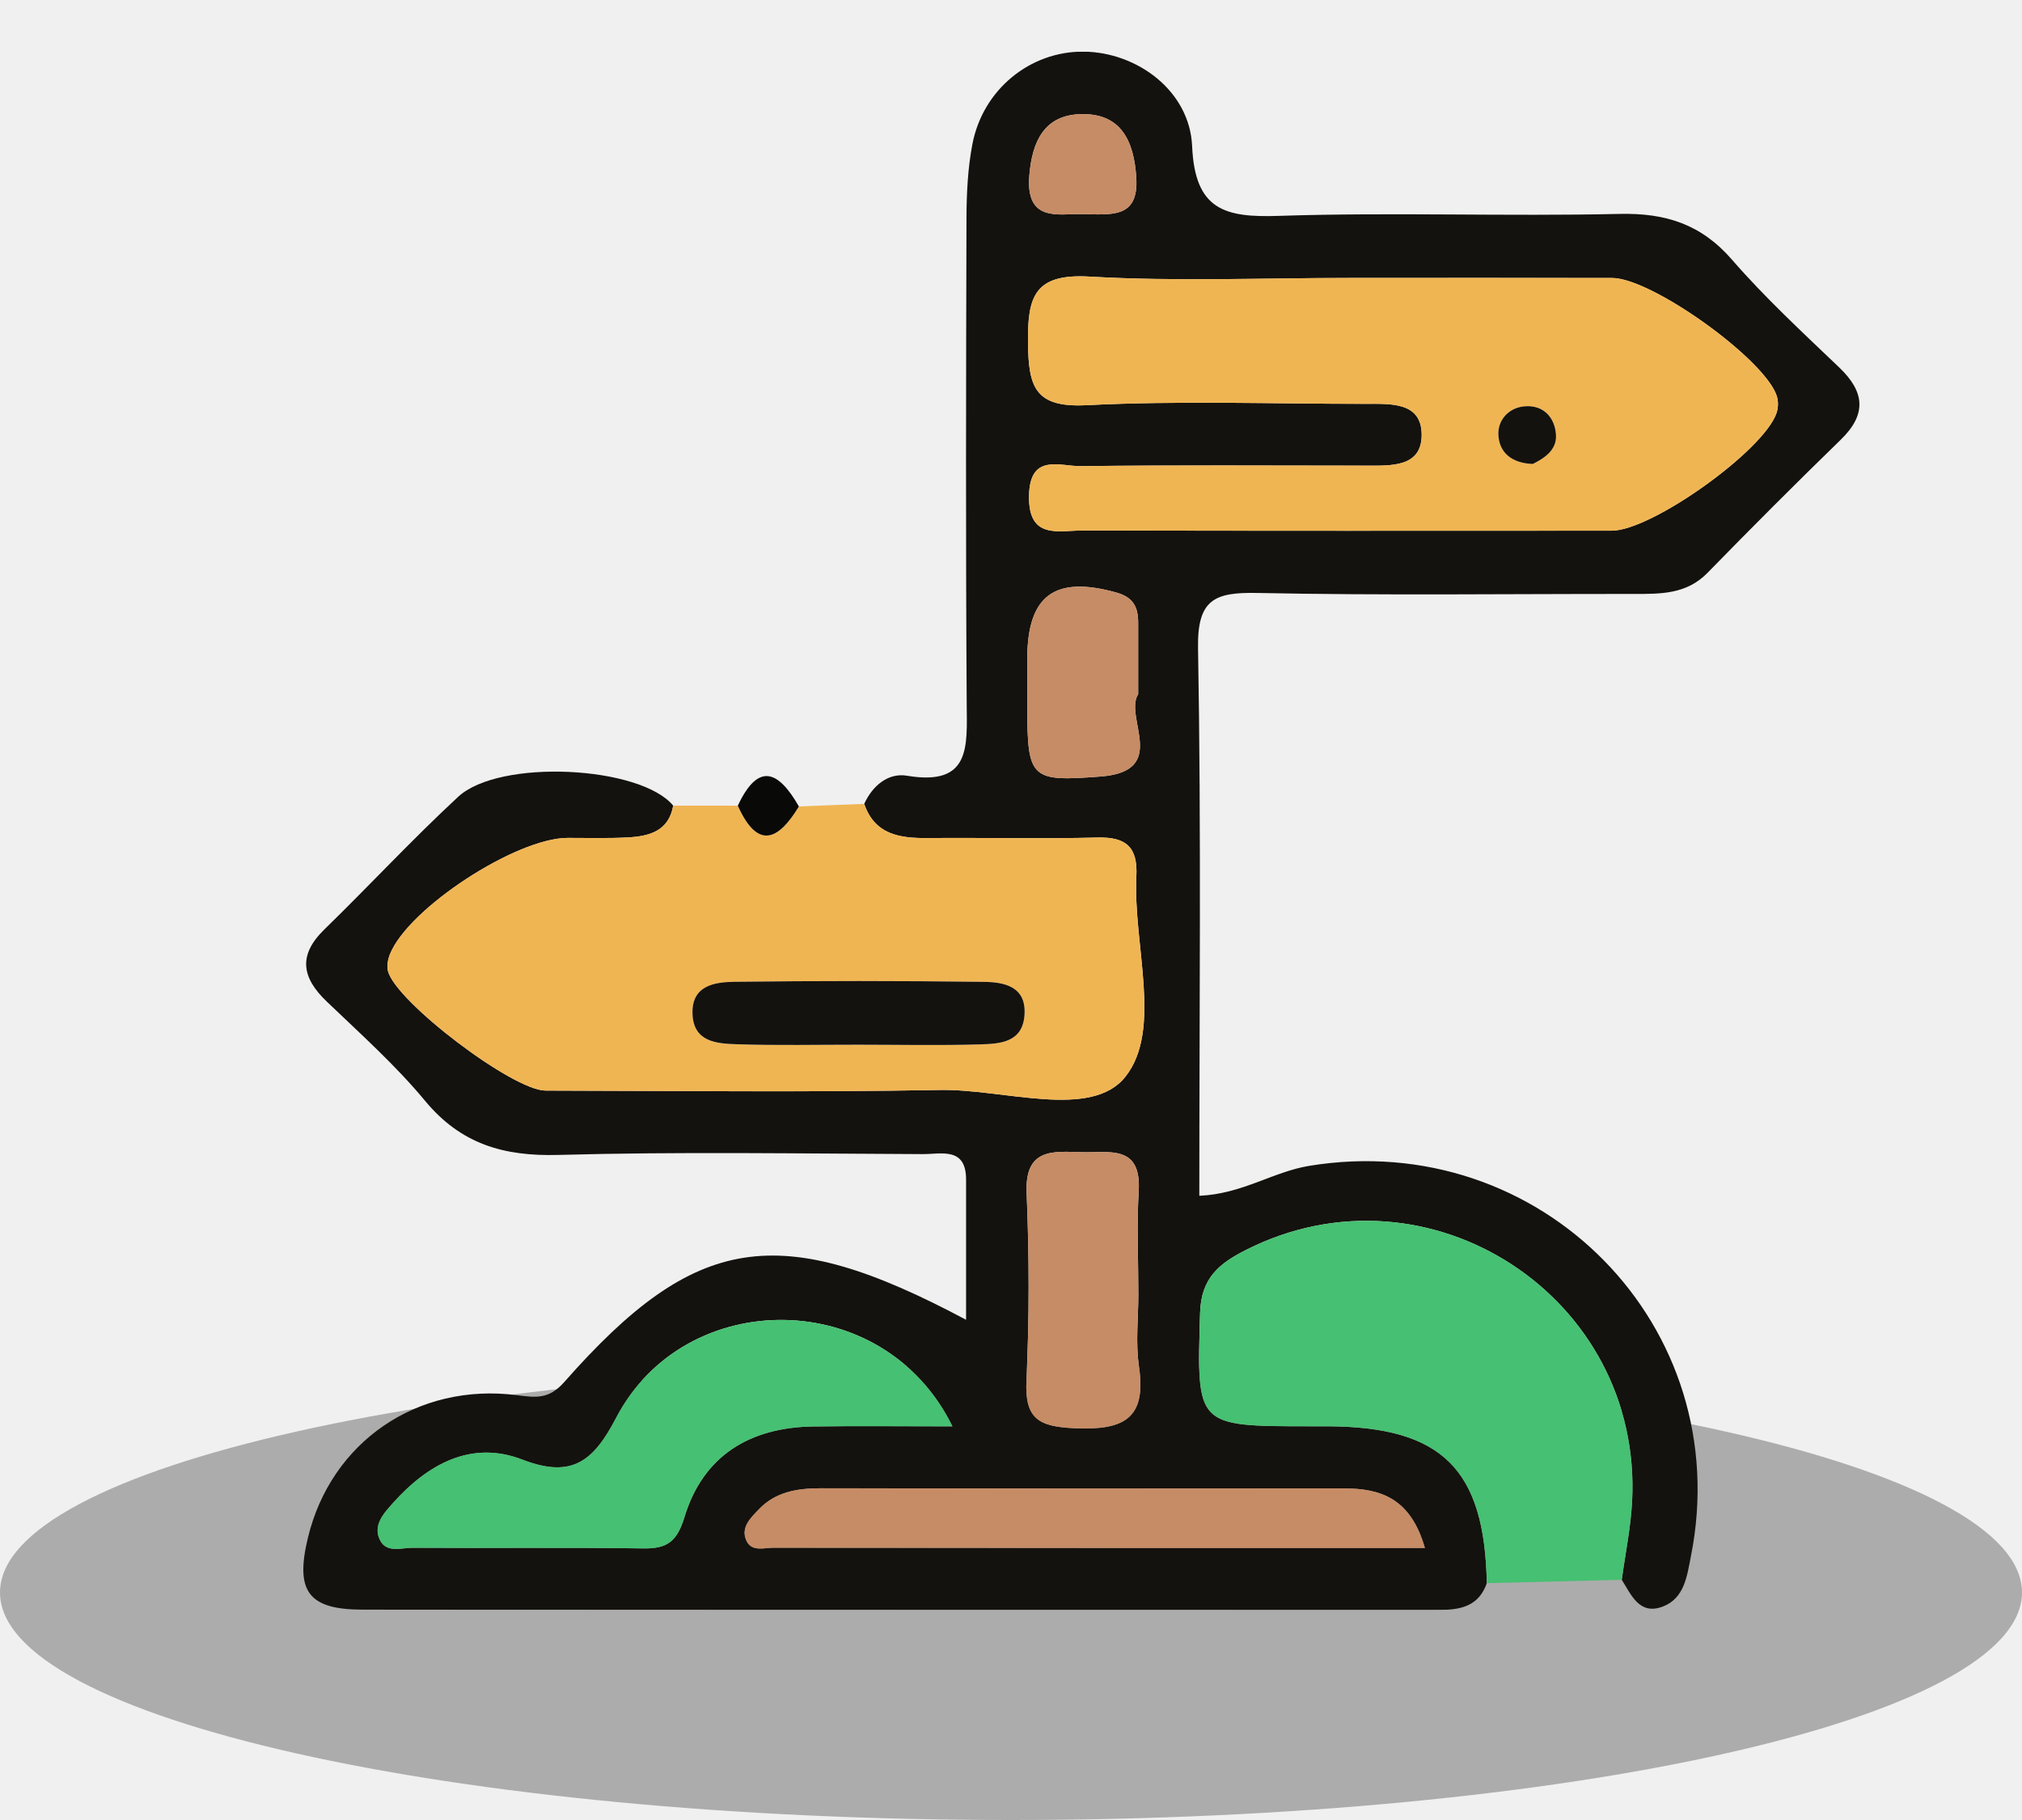
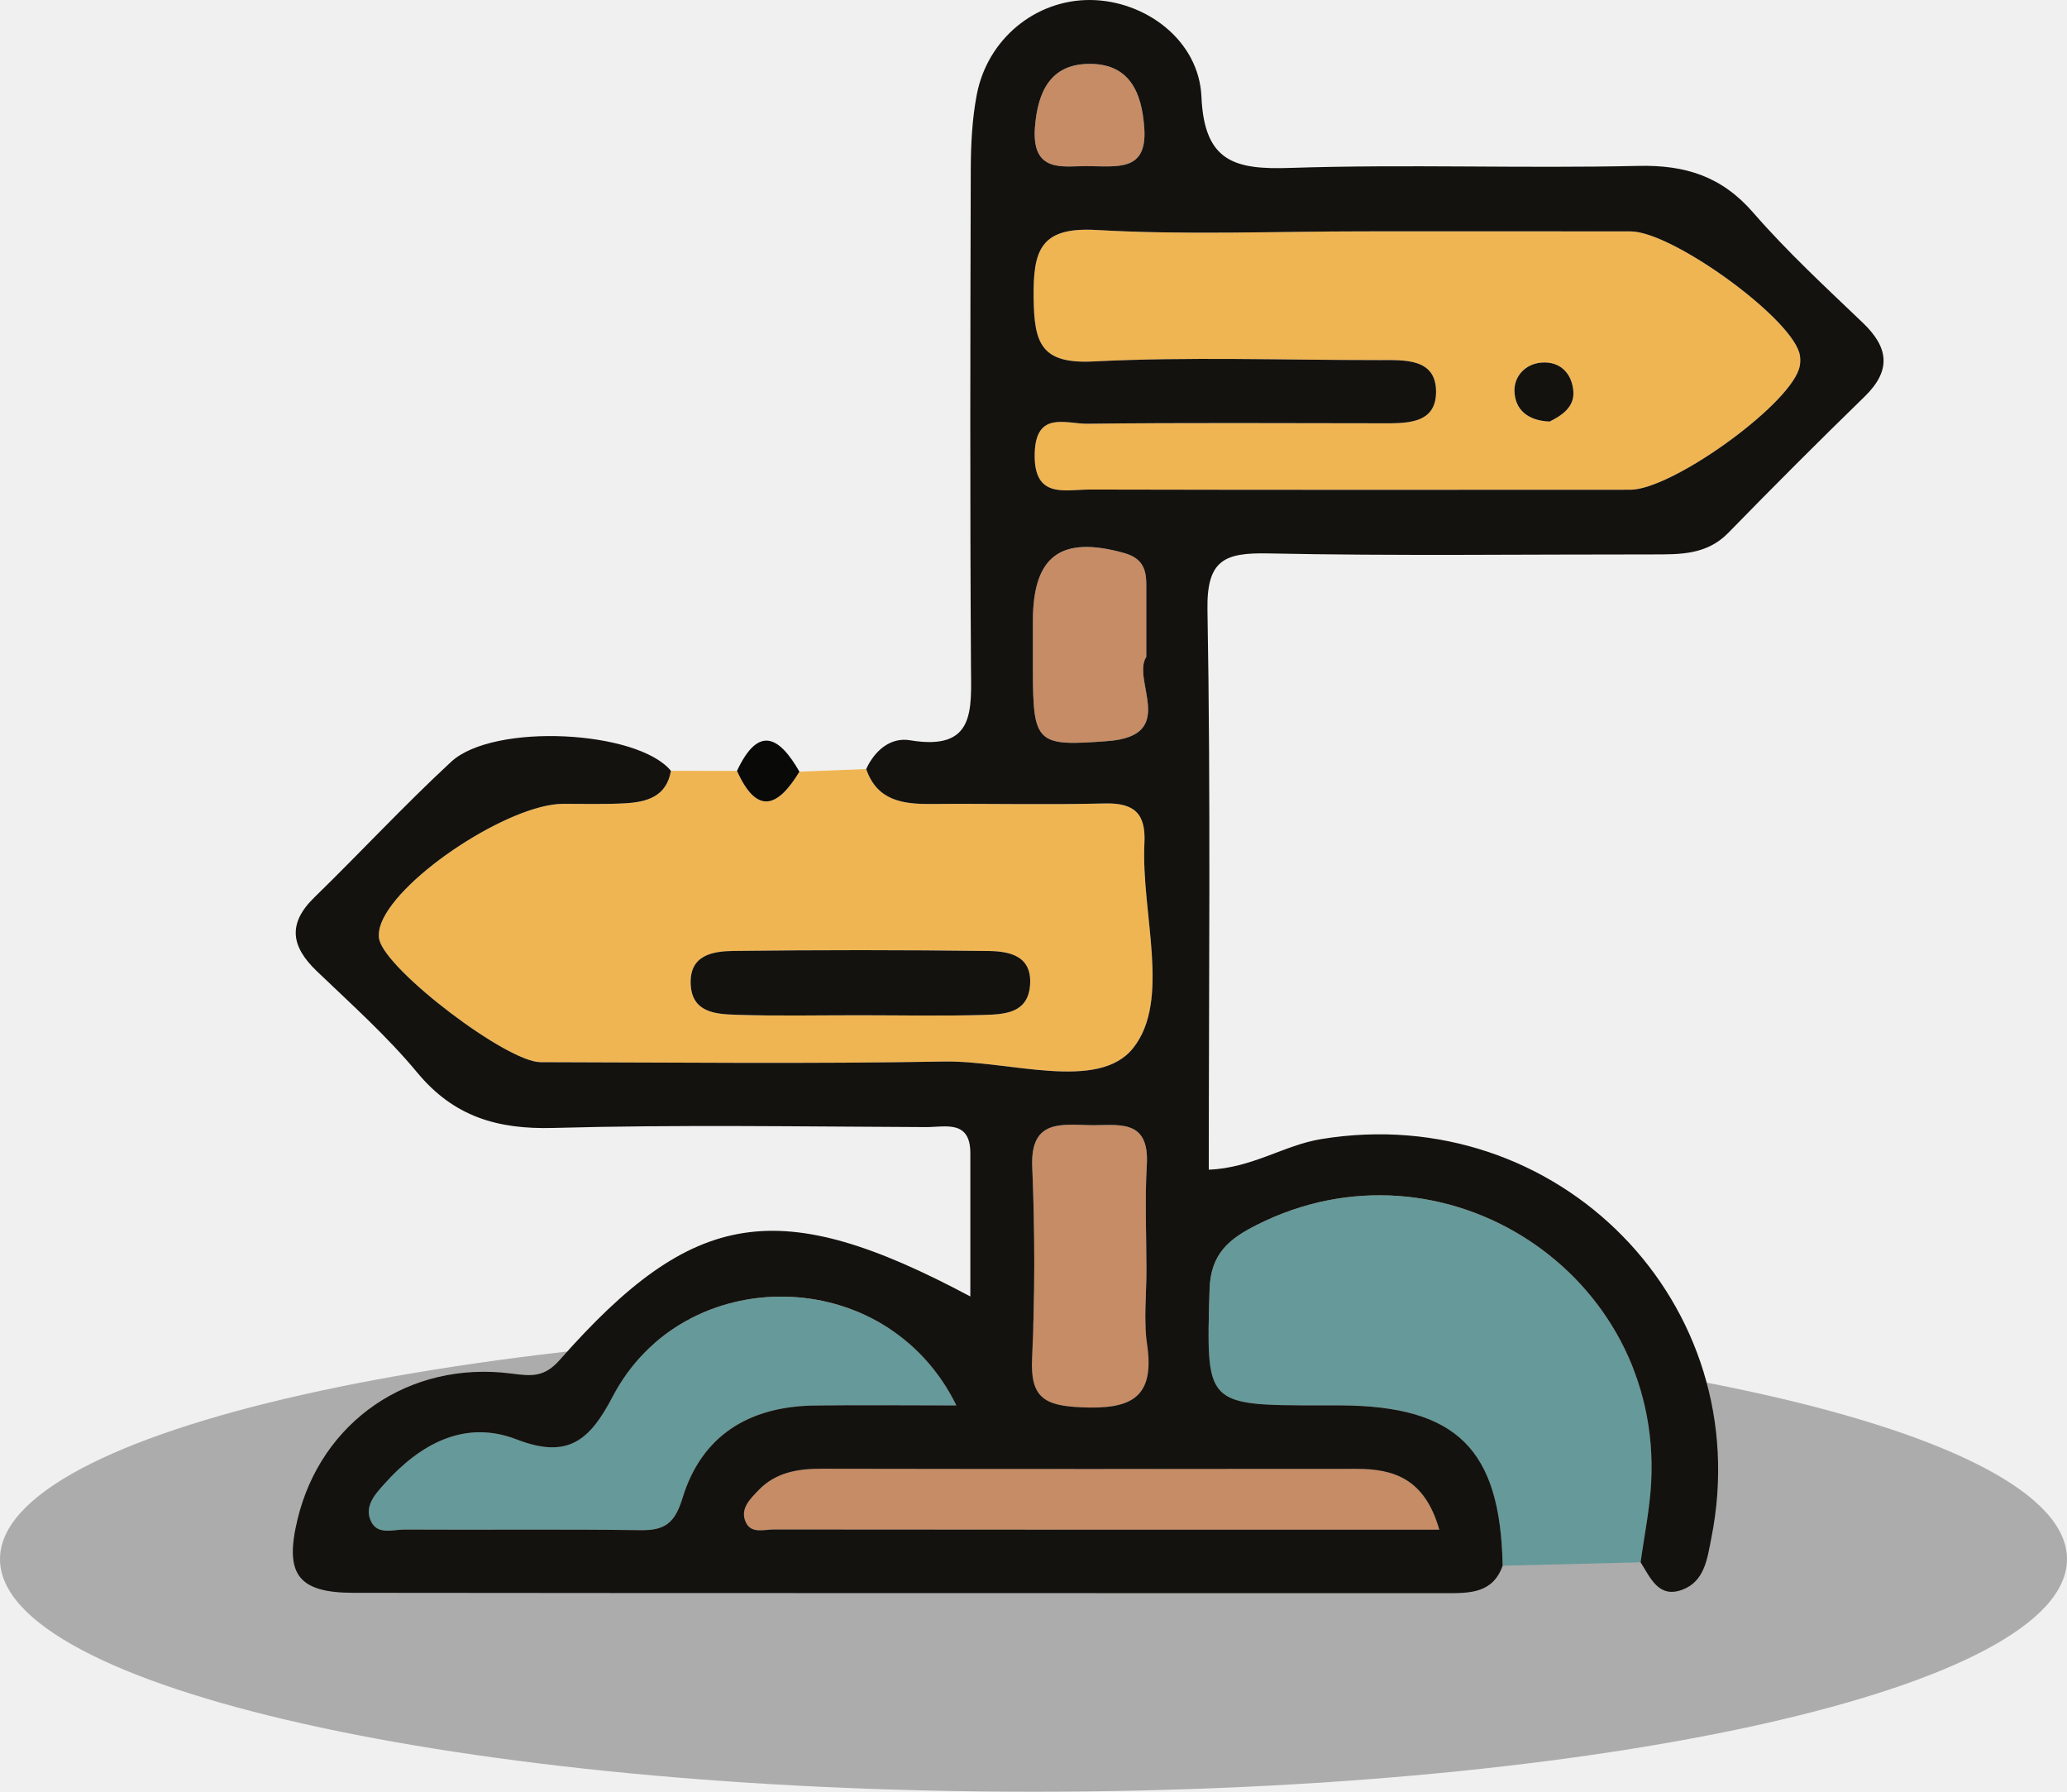
- <svg xmlns="http://www.w3.org/2000/svg" xmlns:xlink="http://www.w3.org/1999/xlink" width="120px" height="108px" viewBox="0 0 120 108" version="1.1">
+ <svg xmlns="http://www.w3.org/2000/svg" xmlns:xlink="http://www.w3.org/1999/xlink" width="120px" height="104px" viewBox="0 0 120 104" version="1.1">
  <defs>
-     <polygon id="path-1" points="0.001 2.526 92.351 2.526 92.351 95 0.001 95" />
+     <polygon id="path-1" points="-3.83693077e-13 7.74491582e-13 92.351 7.74491582e-13 92.351 92.474 -3.83693077e-13 92.474" />
  </defs>
  <g id="Mockup" stroke="none" stroke-width="1" fill="none" fill-rule="evenodd">
-     <g id="iPad-Screen-Portrait" transform="translate(-414, -391)">
-       <g id="Group-2" transform="translate(151, 233)">
-         <g id="Group-4" transform="translate(263, 158)">
-           <ellipse id="Oval" fill-opacity="0.285" fill="#000000" cx="60" cy="94.5" rx="60" ry="13.5" />
-           <g id="Group-26" transform="translate(18, 0)">
-             <g id="Group-3" transform="translate(0, 0.538435)">
-               <mask id="mask-2" fill="white">
-                 <use xlink:href="#path-1" />
-               </mask>
-               <g id="Clip-2" />
-               <path d="M46.122,12.167 C47.908,12.179 49.591,12.483 49.435,9.997 C49.297,7.837 48.543,6.176 46.149,6.234 C43.974,6.286 43.254,7.861 43.088,9.869 C42.861,12.627 44.758,12.152 46.122,12.167 M49.548,40.652 C49.548,39.04 49.551,37.728 49.548,36.42 C49.545,35.509 49.284,34.909 48.246,34.621 C44.605,33.609 42.978,34.774 42.965,38.537 C42.962,39.49 42.962,40.443 42.965,41.396 C42.972,45.699 43.168,45.858 47.323,45.54 C51.423,45.224 48.678,42.019 49.548,40.652 M49.557,76.243 C49.557,74.208 49.459,72.167 49.579,70.138 C49.744,67.362 47.817,67.88 46.202,67.834 C44.482,67.785 42.812,67.583 42.929,70.261 C43.082,73.963 43.091,77.683 42.916,81.385 C42.809,83.647 43.63,84.122 45.779,84.214 C48.638,84.339 50.066,83.696 49.594,80.546 C49.386,79.139 49.56,77.677 49.557,76.243 M66.562,91.317 C65.713,88.357 63.93,87.781 61.729,87.784 C51.378,87.793 41.026,87.796 30.674,87.778 C29.295,87.775 28.011,88.002 27.036,89.025 C26.564,89.522 25.924,90.107 26.307,90.904 C26.622,91.559 27.352,91.305 27.903,91.305 C40.655,91.32 53.406,91.317 66.562,91.317 M38.525,84.103 C34.452,75.783 22.66,75.756 18.569,83.592 C17.245,86.12 15.989,87.232 13.001,86.077 C9.982,84.906 7.393,86.338 5.33,88.642 C4.791,89.246 4.101,89.969 4.558,90.867 C4.953,91.636 5.836,91.302 6.498,91.308 C11.061,91.336 15.621,91.281 20.184,91.345 C21.6,91.366 22.179,90.937 22.623,89.485 C23.736,85.835 26.503,84.168 30.257,84.11 C32.859,84.073 35.464,84.103 38.525,84.103 M62.171,15.955 C57.001,15.955 51.819,16.172 46.667,15.875 C43.388,15.685 42.975,17.055 43.008,19.825 C43.042,22.424 43.416,23.662 46.483,23.506 C51.997,23.227 57.54,23.429 63.069,23.426 C64.527,23.426 66.363,23.303 66.372,25.253 C66.381,27.202 64.552,27.094 63.087,27.094 C57.436,27.091 51.788,27.054 46.137,27.122 C44.905,27.137 43.122,26.34 43.07,28.866 C43.014,31.507 44.829,30.937 46.275,30.94 C56.734,30.965 67.194,30.959 77.653,30.953 C80.028,30.949 86.693,26.193 87.435,23.962 C87.539,23.659 87.545,23.27 87.45,22.969 C86.757,20.784 80.025,15.961 77.677,15.958 C72.507,15.946 67.338,15.955 62.171,15.955 M33.288,47.164 C33.787,46.076 34.713,45.307 35.828,45.494 C39.647,46.134 39.386,43.735 39.371,41.203 C39.309,31.581 39.331,21.955 39.358,12.333 C39.365,10.898 39.438,9.44 39.705,8.036 C40.321,4.775 43.137,2.495 46.315,2.526 C49.484,2.557 52.609,4.852 52.75,8.143 C52.916,11.949 54.721,12.379 57.911,12.271 C64.641,12.051 71.386,12.308 78.118,12.155 C80.852,12.094 82.96,12.765 84.79,14.873 C86.757,17.138 88.979,19.188 91.152,21.266 C92.663,22.709 92.804,24.036 91.247,25.55 C88.575,28.148 85.939,30.787 83.334,33.456 C82.093,34.728 80.561,34.707 78.986,34.707 C71.527,34.7 64.065,34.802 56.609,34.648 C54.087,34.599 53.051,35.025 53.1,37.921 C53.293,48.718 53.176,59.52 53.176,70.42 C55.717,70.313 57.537,69.002 59.685,68.646 C73.445,66.381 85.069,78.18 82.351,91.811 C82.118,92.981 81.971,94.318 80.665,94.802 C79.289,95.314 78.817,94.106 78.247,93.208 C78.459,91.664 78.777,90.125 78.86,88.575 C79.51,76.433 66.795,68.15 55.956,73.629 C54.408,74.413 53.281,75.256 53.222,77.371 C53.029,84.1 52.925,84.097 59.734,84.1 C60.096,84.1 60.455,84.097 60.816,84.1 C67.577,84.134 70.108,86.635 70.237,93.407 C69.673,95.001 68.349,95.001 66.982,95.001 C45.828,94.992 24.67,95.004 3.516,94.979 C0.283,94.976 -0.492,93.879 0.274,90.714 C1.643,85.026 6.767,81.493 12.682,82.253 C13.81,82.397 14.579,82.504 15.489,81.471 C23.264,72.648 28.225,71.858 39.334,77.778 C39.334,74.867 39.331,72.167 39.334,69.464 C39.337,67.5 37.857,67.954 36.76,67.947 C29.549,67.92 22.332,67.797 15.127,67.996 C11.882,68.085 9.348,67.347 7.221,64.779 C5.465,62.661 3.384,60.804 1.389,58.892 C-0.103,57.464 -0.315,56.137 1.254,54.611 C3.924,52.012 6.461,49.272 9.191,46.744 C11.649,44.467 20.015,44.911 21.952,47.268 C21.692,48.776 20.539,49.082 19.289,49.153 C18.094,49.22 16.886,49.18 15.688,49.183 C12.624,49.189 6.225,53.363 5.14,56.091 C5.021,56.394 4.947,56.78 5.024,57.084 C5.48,58.892 12.428,64.175 14.377,64.178 C22.182,64.193 29.99,64.282 37.796,64.141 C41.58,64.074 46.759,65.919 48.791,63.354 C50.998,60.568 49.239,55.515 49.441,51.454 C49.527,49.744 48.849,49.122 47.148,49.162 C43.79,49.248 40.425,49.162 37.06,49.193 C35.408,49.205 33.922,49.006 33.288,47.164" id="Fill-1" fill="#14120E" mask="url(#mask-2)" />
-             </g>
-             <path d="M32.932,61.995 C35.334,61.995 37.74,62.047 40.142,61.974 C41.322,61.937 42.692,61.882 42.802,60.221 C42.916,58.517 41.577,58.278 40.372,58.263 C35.448,58.201 30.52,58.201 25.595,58.263 C24.403,58.278 23.036,58.477 23.098,60.169 C23.159,61.836 24.538,61.931 25.724,61.968 C28.123,62.044 30.529,61.992 32.932,61.995 L32.932,61.995 Z M33.287,47.702 C33.921,49.544 35.408,49.743 37.063,49.731 C40.424,49.7 43.789,49.786 47.148,49.7 C48.849,49.66 49.526,50.283 49.44,51.993 C49.238,56.053 51,61.106 48.79,63.892 C46.759,66.457 41.58,64.612 37.795,64.68 C29.993,64.821 22.184,64.732 14.376,64.716 C12.43,64.713 5.48,59.43 5.026,57.622 C4.949,57.319 5.02,56.933 5.139,56.629 C6.227,53.902 12.626,49.728 15.688,49.722 C16.889,49.719 18.093,49.759 19.288,49.691 C20.539,49.621 21.691,49.314 21.951,47.806 C23.232,47.81 24.51,47.81 25.788,47.81 C26.965,50.43 28.179,49.887 29.414,47.855 L33.287,47.702 Z" id="Fill-4" fill="#F0B553" />
-             <path d="M70.237,93.946 C70.108,87.174 67.577,84.673 60.817,84.636 C60.455,84.636 60.093,84.636 59.735,84.636 C52.925,84.633 53.03,84.636 53.223,77.91 C53.281,75.795 54.409,74.949 55.956,74.168 C66.795,68.689 79.51,76.969 78.86,89.111 C78.778,90.664 78.459,92.203 78.248,93.747 C75.578,93.815 72.909,93.879 70.237,93.946" id="Fill-6" fill="#46C072" />
-             <path d="M29.412,47.856 C28.18,49.888 26.964,50.43 25.787,47.81 C27.028,45.156 28.229,45.788 29.412,47.856" id="Fill-8" fill="#090908" />
-             <path d="M72.965,27.533 C73.612,27.208 74.399,26.73 74.344,25.808 C74.28,24.775 73.599,24.009 72.465,24.113 C71.549,24.196 70.89,24.907 70.924,25.792 C70.967,26.828 71.675,27.481 72.965,27.533 M62.172,16.491 C67.338,16.491 72.508,16.485 77.678,16.494 C80.026,16.498 86.755,21.324 87.451,23.509 C87.546,23.809 87.537,24.199 87.436,24.499 C86.691,26.73 80.029,31.489 77.654,31.492 C67.194,31.495 56.735,31.504 46.276,31.48 C44.83,31.477 43.015,32.047 43.071,29.402 C43.123,26.88 44.903,27.674 46.138,27.662 C51.786,27.594 57.437,27.631 63.088,27.631 C64.55,27.631 66.382,27.741 66.373,25.789 C66.364,23.843 64.528,23.966 63.07,23.966 C57.538,23.966 51.997,23.767 46.481,24.045 C43.417,24.202 43.043,22.964 43.009,20.365 C42.976,17.592 43.389,16.225 46.665,16.415 C51.82,16.712 57.002,16.491 62.172,16.491" id="Fill-10" fill="#F0B553" />
-             <path d="M38.523,84.641 C35.465,84.641 32.86,84.61 30.255,84.647 C26.504,84.705 23.734,86.372 22.622,90.022 C22.18,91.475 21.601,91.907 20.182,91.885 C15.622,91.818 11.062,91.873 6.499,91.845 C5.834,91.842 4.955,92.173 4.559,91.407 C4.1,90.509 4.789,89.786 5.332,89.179 C7.391,86.875 9.984,85.447 13.002,86.614 C15.99,87.77 17.246,86.66 18.567,84.129 C22.661,76.296 34.454,76.324 38.523,84.641" id="Fill-12" fill="#46C072" />
-             <path d="M66.562,91.855 C53.406,91.855 40.654,91.858 27.903,91.842 C27.354,91.842 26.622,92.097 26.306,91.441 C25.923,90.644 26.564,90.059 27.039,89.562 C28.01,88.539 29.294,88.315 30.673,88.315 C41.025,88.333 51.377,88.33 61.729,88.321 C63.929,88.321 65.713,88.897 66.562,91.855" id="Fill-14" fill="#C68C65" />
-             <path d="M49.558,76.781 C49.558,78.218 49.386,79.68 49.594,81.083 C50.066,84.237 48.638,84.877 45.779,84.754 C43.628,84.659 42.809,84.187 42.917,81.923 C43.091,78.221 43.082,74.501 42.926,70.799 C42.813,68.12 44.483,68.326 46.202,68.371 C47.817,68.417 49.744,67.903 49.579,70.679 C49.459,72.705 49.558,74.746 49.558,76.781" id="Fill-16" fill="#C68C65" />
-             <path d="M49.547,41.19 C48.68,42.557 51.426,45.762 47.322,46.078 C43.167,46.396 42.971,46.237 42.965,41.935 C42.965,40.981 42.961,40.028 42.965,39.078 C42.977,35.312 44.604,34.148 48.245,35.159 C49.287,35.447 49.544,36.048 49.547,36.958 C49.55,38.266 49.547,39.578 49.547,41.19" id="Fill-18" fill="#C68C65" />
-             <path d="M46.122,12.705 C44.758,12.69 42.861,13.165 43.088,10.407 C43.254,8.4 43.974,6.825 46.149,6.773 C48.543,6.714 49.297,8.375 49.435,10.536 C49.591,13.021 47.908,12.718 46.122,12.705" id="Fill-20" fill="#C68C65" />
-             <path d="M32.932,61.994 C30.529,61.991 28.123,62.046 25.724,61.966 C24.538,61.929 23.159,61.834 23.098,60.17 C23.036,58.479 24.403,58.276 25.595,58.261 C30.52,58.2 35.448,58.2 40.372,58.264 C41.577,58.279 42.916,58.518 42.802,60.222 C42.692,61.883 41.322,61.938 40.142,61.975 C37.74,62.046 35.334,61.994 32.932,61.994" id="Fill-22" fill="#14120E" />
-             <path d="M72.965,27.533 C71.675,27.481 70.967,26.828 70.924,25.792 C70.89,24.907 71.549,24.196 72.465,24.113 C73.599,24.009 74.28,24.775 74.344,25.808 C74.399,26.73 73.612,27.208 72.965,27.533" id="Fill-24" fill="#14120E" />
-           </g>
+     <g id="iPad-Screen-Portrait" transform="translate(-678, -576)">
+       <g id="Group-7" transform="translate(678, 576)">
+         <ellipse id="Oval" fill-opacity="0.285" fill="#000000" cx="60" cy="90.5" rx="60" ry="13.5" />
+         <g id="Group-6" transform="translate(20.99922, 2.936088)">
+           <path d="M28.932,55.995 C31.334,55.995 33.74,56.047 36.142,55.974 C37.322,55.937 38.692,55.882 38.802,54.221 C38.916,52.517 37.577,52.278 36.372,52.263 C31.448,52.201 26.52,52.201 21.595,52.263 C20.403,52.278 19.036,52.477 19.098,54.169 C19.159,55.836 20.538,55.931 21.724,55.968 C24.123,56.044 26.529,55.992 28.932,55.995 L28.932,55.995 Z M29.287,41.702 C29.921,43.544 31.408,43.743 33.063,43.731 C36.424,43.7 39.789,43.786 43.148,43.7 C44.849,43.66 45.526,44.283 45.44,45.993 C45.238,50.053 47,55.106 44.79,57.892 C42.759,60.457 37.58,58.612 33.795,58.68 C25.993,58.821 18.184,58.732 10.376,58.716 C8.43,58.713 1.48,53.43 1.026,51.622 C0.95,51.319 1.02,50.933 1.139,50.629 C2.227,47.902 8.626,43.728 11.688,43.722 C12.889,43.719 14.093,43.759 15.288,43.691 C16.539,43.621 17.691,43.314 17.951,41.806 C19.232,41.81 20.51,41.81 21.788,41.81 C22.965,44.43 24.179,43.887 25.414,41.855 L29.287,41.702 Z" id="Fill-4" fill="#F0B553" />
+           <path d="M66.237,87.946 C66.108,81.174 63.577,78.673 56.817,78.636 C56.455,78.636 56.093,78.636 55.735,78.636 C48.925,78.633 49.03,78.636 49.223,71.91 C49.281,69.795 50.409,68.949 51.956,68.168 C62.795,62.689 75.51,70.969 74.86,83.111 C74.778,84.664 74.459,86.203 74.248,87.747 C71.578,87.815 68.909,87.879 66.237,87.946" id="Fill-6" fill="#669999" />
+           <path d="M25.412,41.856 C24.18,43.888 22.964,44.43 21.787,41.81 C23.028,39.156 24.229,39.788 25.412,41.856" id="Fill-8" fill="#090908" />
+           <path d="M68.965,21.533 C69.612,21.208 70.399,20.73 70.344,19.808 C70.28,18.775 69.599,18.009 68.465,18.113 C67.549,18.196 66.89,18.907 66.924,19.792 C66.967,20.828 67.675,21.481 68.965,21.533 M58.172,10.491 C63.338,10.491 68.508,10.485 73.678,10.494 C76.026,10.498 82.755,15.324 83.451,17.509 C83.546,17.809 83.537,18.199 83.436,18.499 C82.691,20.73 76.029,25.489 73.654,25.492 C63.194,25.495 52.735,25.504 42.276,25.48 C40.83,25.477 39.015,26.047 39.071,23.402 C39.123,20.88 40.903,21.674 42.138,21.662 C47.786,21.594 53.437,21.631 59.088,21.631 C60.55,21.631 62.382,21.741 62.373,19.789 C62.364,17.843 60.528,17.966 59.07,17.966 C53.538,17.966 47.997,17.767 42.481,18.045 C39.417,18.202 39.043,16.964 39.009,14.365 C38.976,11.592 39.389,10.225 42.665,10.415 C47.82,10.712 53.002,10.491 58.172,10.491" id="Fill-10" fill="#F0B553" />
+           <path d="M34.523,78.641 C31.465,78.641 28.86,78.61 26.255,78.647 C22.504,78.705 19.734,80.372 18.622,84.022 C18.18,85.475 17.601,85.907 16.182,85.885 C11.622,85.818 7.062,85.873 2.499,85.845 C1.834,85.842 0.955,86.173 0.559,85.407 C0.1,84.509 0.789,83.786 1.332,83.179 C3.391,80.875 5.984,79.447 9.002,80.614 C11.99,81.77 13.246,80.66 14.567,78.129 C18.661,70.296 30.454,70.324 34.523,78.641" id="Fill-12" fill="#669999" />
+           <path d="M62.562,85.855 C49.406,85.855 36.654,85.858 23.903,85.842 C23.354,85.842 22.622,86.097 22.306,85.441 C21.923,84.644 22.564,84.059 23.039,83.562 C24.01,82.539 25.294,82.315 26.673,82.315 C37.025,82.333 47.377,82.33 57.729,82.321 C59.929,82.321 61.713,82.897 62.562,85.855" id="Fill-14" fill="#C68C65" />
+           <path d="M45.558,70.781 C45.558,72.218 45.386,73.68 45.594,75.083 C46.066,78.237 44.638,78.877 41.779,78.754 C39.628,78.659 38.809,78.187 38.917,75.923 C39.091,72.221 39.082,68.501 38.926,64.799 C38.813,62.12 40.483,62.326 42.202,62.371 C43.817,62.417 45.744,61.903 45.579,64.679 C45.459,66.705 45.558,68.746 45.558,70.781" id="Fill-16" fill="#C68C65" />
+           <path d="M45.547,35.19 C44.68,36.557 47.426,39.762 43.322,40.078 C39.167,40.396 38.971,40.237 38.965,35.935 C38.965,34.981 38.961,34.028 38.965,33.078 C38.977,29.312 40.604,28.148 44.245,29.159 C45.287,29.447 45.544,30.048 45.547,30.958 C45.55,32.266 45.547,33.578 45.547,35.19" id="Fill-18" fill="#C68C65" />
+           <path d="M42.122,6.705 C40.758,6.69 38.861,7.165 39.088,4.407 C39.254,2.4 39.974,0.825 42.149,0.773 C44.543,0.714 45.297,2.375 45.435,4.536 C45.591,7.021 43.908,6.718 42.122,6.705" id="Fill-20" fill="#C68C65" />
+           <path d="M28.932,55.994 C26.529,55.991 24.123,56.046 21.724,55.966 C20.538,55.929 19.159,55.834 19.098,54.17 C19.036,52.479 20.403,52.276 21.595,52.261 C26.52,52.2 31.448,52.2 36.372,52.264 C37.577,52.279 38.916,52.518 38.802,54.222 C38.692,55.883 37.322,55.938 36.142,55.975 C33.74,56.046 31.334,55.994 28.932,55.994" id="Fill-22" fill="#14120E" />
+           <path d="M68.965,21.533 C67.675,21.481 66.967,20.828 66.924,19.792 C66.89,18.907 67.549,18.196 68.465,18.113 C69.599,18.009 70.28,18.775 70.344,19.808 C70.399,20.73 69.612,21.208 68.965,21.533" id="Fill-24" fill="#14120E" />
        </g>
+         <g id="Clip-5" transform="translate(17, 0.000299)">
+           <mask id="mask-2" fill="white">
+             <use xlink:href="#path-1" />
+           </mask>
+           <g id="Clip-2" />
+         </g>
+         <path d="M63.121,9.642 C64.908,9.654 66.59,9.957 66.434,7.472 C66.296,5.311 65.542,3.65 63.149,3.709 C60.973,3.761 60.253,5.336 60.087,7.343 C59.86,10.101 61.757,9.626 63.121,9.642 M66.547,38.126 C66.547,36.514 66.55,35.203 66.547,33.894 C66.544,32.984 66.284,32.383 65.245,32.095 C61.604,31.084 59.977,32.249 59.965,36.012 C59.962,36.965 59.962,37.918 59.965,38.871 C59.971,43.174 60.167,43.333 64.322,43.014 C68.423,42.699 65.677,39.493 66.547,38.126 M66.556,73.718 C66.556,71.683 66.458,69.642 66.578,67.613 C66.743,64.837 64.816,65.354 63.201,65.309 C61.482,65.259 59.811,65.057 59.928,67.736 C60.081,71.438 60.09,75.158 59.916,78.86 C59.808,81.121 60.63,81.596 62.778,81.688 C65.637,81.814 67.065,81.17 66.593,78.02 C66.385,76.614 66.559,75.152 66.556,73.718 M83.561,88.792 C82.713,85.832 80.929,85.255 78.729,85.259 C68.377,85.268 58.025,85.271 47.673,85.252 C46.294,85.249 45.01,85.476 44.035,86.5 C43.563,86.996 42.923,87.581 43.306,88.378 C43.622,89.034 44.351,88.78 44.903,88.78 C57.654,88.795 70.405,88.792 83.561,88.792 M55.524,81.578 C51.451,73.258 39.659,73.23 35.568,81.066 C34.244,83.594 32.988,84.707 30,83.552 C26.981,82.381 24.392,83.812 22.329,86.117 C21.79,86.72 21.1,87.444 21.557,88.341 C21.952,89.111 22.835,88.777 23.497,88.783 C28.06,88.81 32.62,88.755 37.183,88.819 C38.599,88.841 39.178,88.412 39.622,86.959 C40.735,83.309 43.502,81.642 47.256,81.584 C49.858,81.547 52.463,81.578 55.524,81.578 M79.17,13.429 C74,13.429 68.818,13.647 63.667,13.35 C60.388,13.16 59.974,14.529 60.008,17.3 C60.041,19.899 60.415,21.137 63.483,20.98 C68.996,20.701 74.539,20.904 80.068,20.901 C81.527,20.901 83.362,20.778 83.371,22.727 C83.381,24.676 81.551,24.569 80.086,24.569 C74.435,24.566 68.787,24.529 63.136,24.596 C61.904,24.612 60.121,23.815 60.069,26.34 C60.014,28.982 61.828,28.412 63.274,28.415 C73.734,28.439 84.193,28.433 94.652,28.427 C97.027,28.424 103.692,23.668 104.434,21.437 C104.538,21.134 104.544,20.744 104.449,20.444 C103.757,18.259 97.024,13.435 94.676,13.432 C89.507,13.42 84.337,13.429 79.17,13.429 M50.287,44.638 C50.786,43.55 51.712,42.781 52.827,42.968 C56.646,43.609 56.385,41.209 56.37,38.678 C56.309,29.055 56.33,19.43 56.358,9.807 C56.364,8.373 56.437,6.914 56.704,5.511 C57.32,2.25 60.136,-0.03 63.314,0 C66.483,0.031 69.609,2.327 69.75,5.618 C69.915,9.424 71.72,9.853 74.91,9.746 C81.64,9.525 88.385,9.783 95.118,9.629 C97.851,9.568 99.96,10.239 101.789,12.348 C103.757,14.612 105.978,16.662 108.151,18.74 C109.662,20.184 109.803,21.51 108.246,23.024 C105.574,25.623 102.938,28.262 100.334,30.931 C99.092,32.203 97.56,32.181 95.985,32.181 C88.526,32.175 81.064,32.276 73.608,32.123 C71.086,32.074 70.05,32.5 70.099,35.396 C70.292,46.192 70.176,56.994 70.176,67.895 C72.716,67.788 74.536,66.476 76.685,66.121 C90.444,63.856 102.068,75.654 99.35,89.285 C99.117,90.456 98.97,91.792 97.664,92.276 C96.288,92.788 95.816,91.581 95.246,90.683 C95.458,89.138 95.777,87.6 95.859,86.049 C96.509,73.908 83.794,65.624 72.955,71.104 C71.408,71.888 70.28,72.731 70.222,74.845 C70.029,81.575 69.924,81.572 76.734,81.575 C77.095,81.575 77.454,81.572 77.815,81.575 C84.576,81.609 87.107,84.109 87.236,90.882 C86.672,92.475 85.348,92.475 83.981,92.475 C62.827,92.466 41.669,92.479 20.515,92.454 C17.282,92.451 16.507,91.354 17.273,88.188 C18.643,82.5 23.767,78.967 29.681,79.727 C30.809,79.871 31.578,79.978 32.488,78.946 C40.263,70.123 45.224,69.332 56.333,75.253 C56.333,72.342 56.33,69.642 56.333,66.939 C56.336,64.974 54.856,65.428 53.759,65.422 C46.548,65.394 39.331,65.272 32.127,65.471 C28.881,65.56 26.347,64.821 24.22,62.253 C22.464,60.136 20.383,58.279 18.388,56.366 C16.896,54.938 16.684,53.611 18.254,52.085 C20.923,49.486 23.46,46.747 26.191,44.219 C28.648,41.942 37.014,42.386 38.951,44.743 C38.691,46.25 37.539,46.557 36.288,46.627 C35.093,46.695 33.886,46.655 32.687,46.658 C29.623,46.664 23.224,50.838 22.139,53.565 C22.02,53.869 21.946,54.255 22.023,54.558 C22.479,56.366 29.427,61.649 31.376,61.653 C39.181,61.668 46.989,61.757 54.795,61.616 C58.579,61.548 63.759,63.393 65.79,60.828 C67.997,58.043 66.238,52.989 66.44,48.929 C66.526,47.219 65.849,46.597 64.148,46.636 C60.789,46.722 57.424,46.636 54.059,46.667 C52.408,46.679 50.921,46.48 50.287,44.638" id="Fill-1" fill="#14120E" />
      </g>
    </g>
  </g>
</svg>
